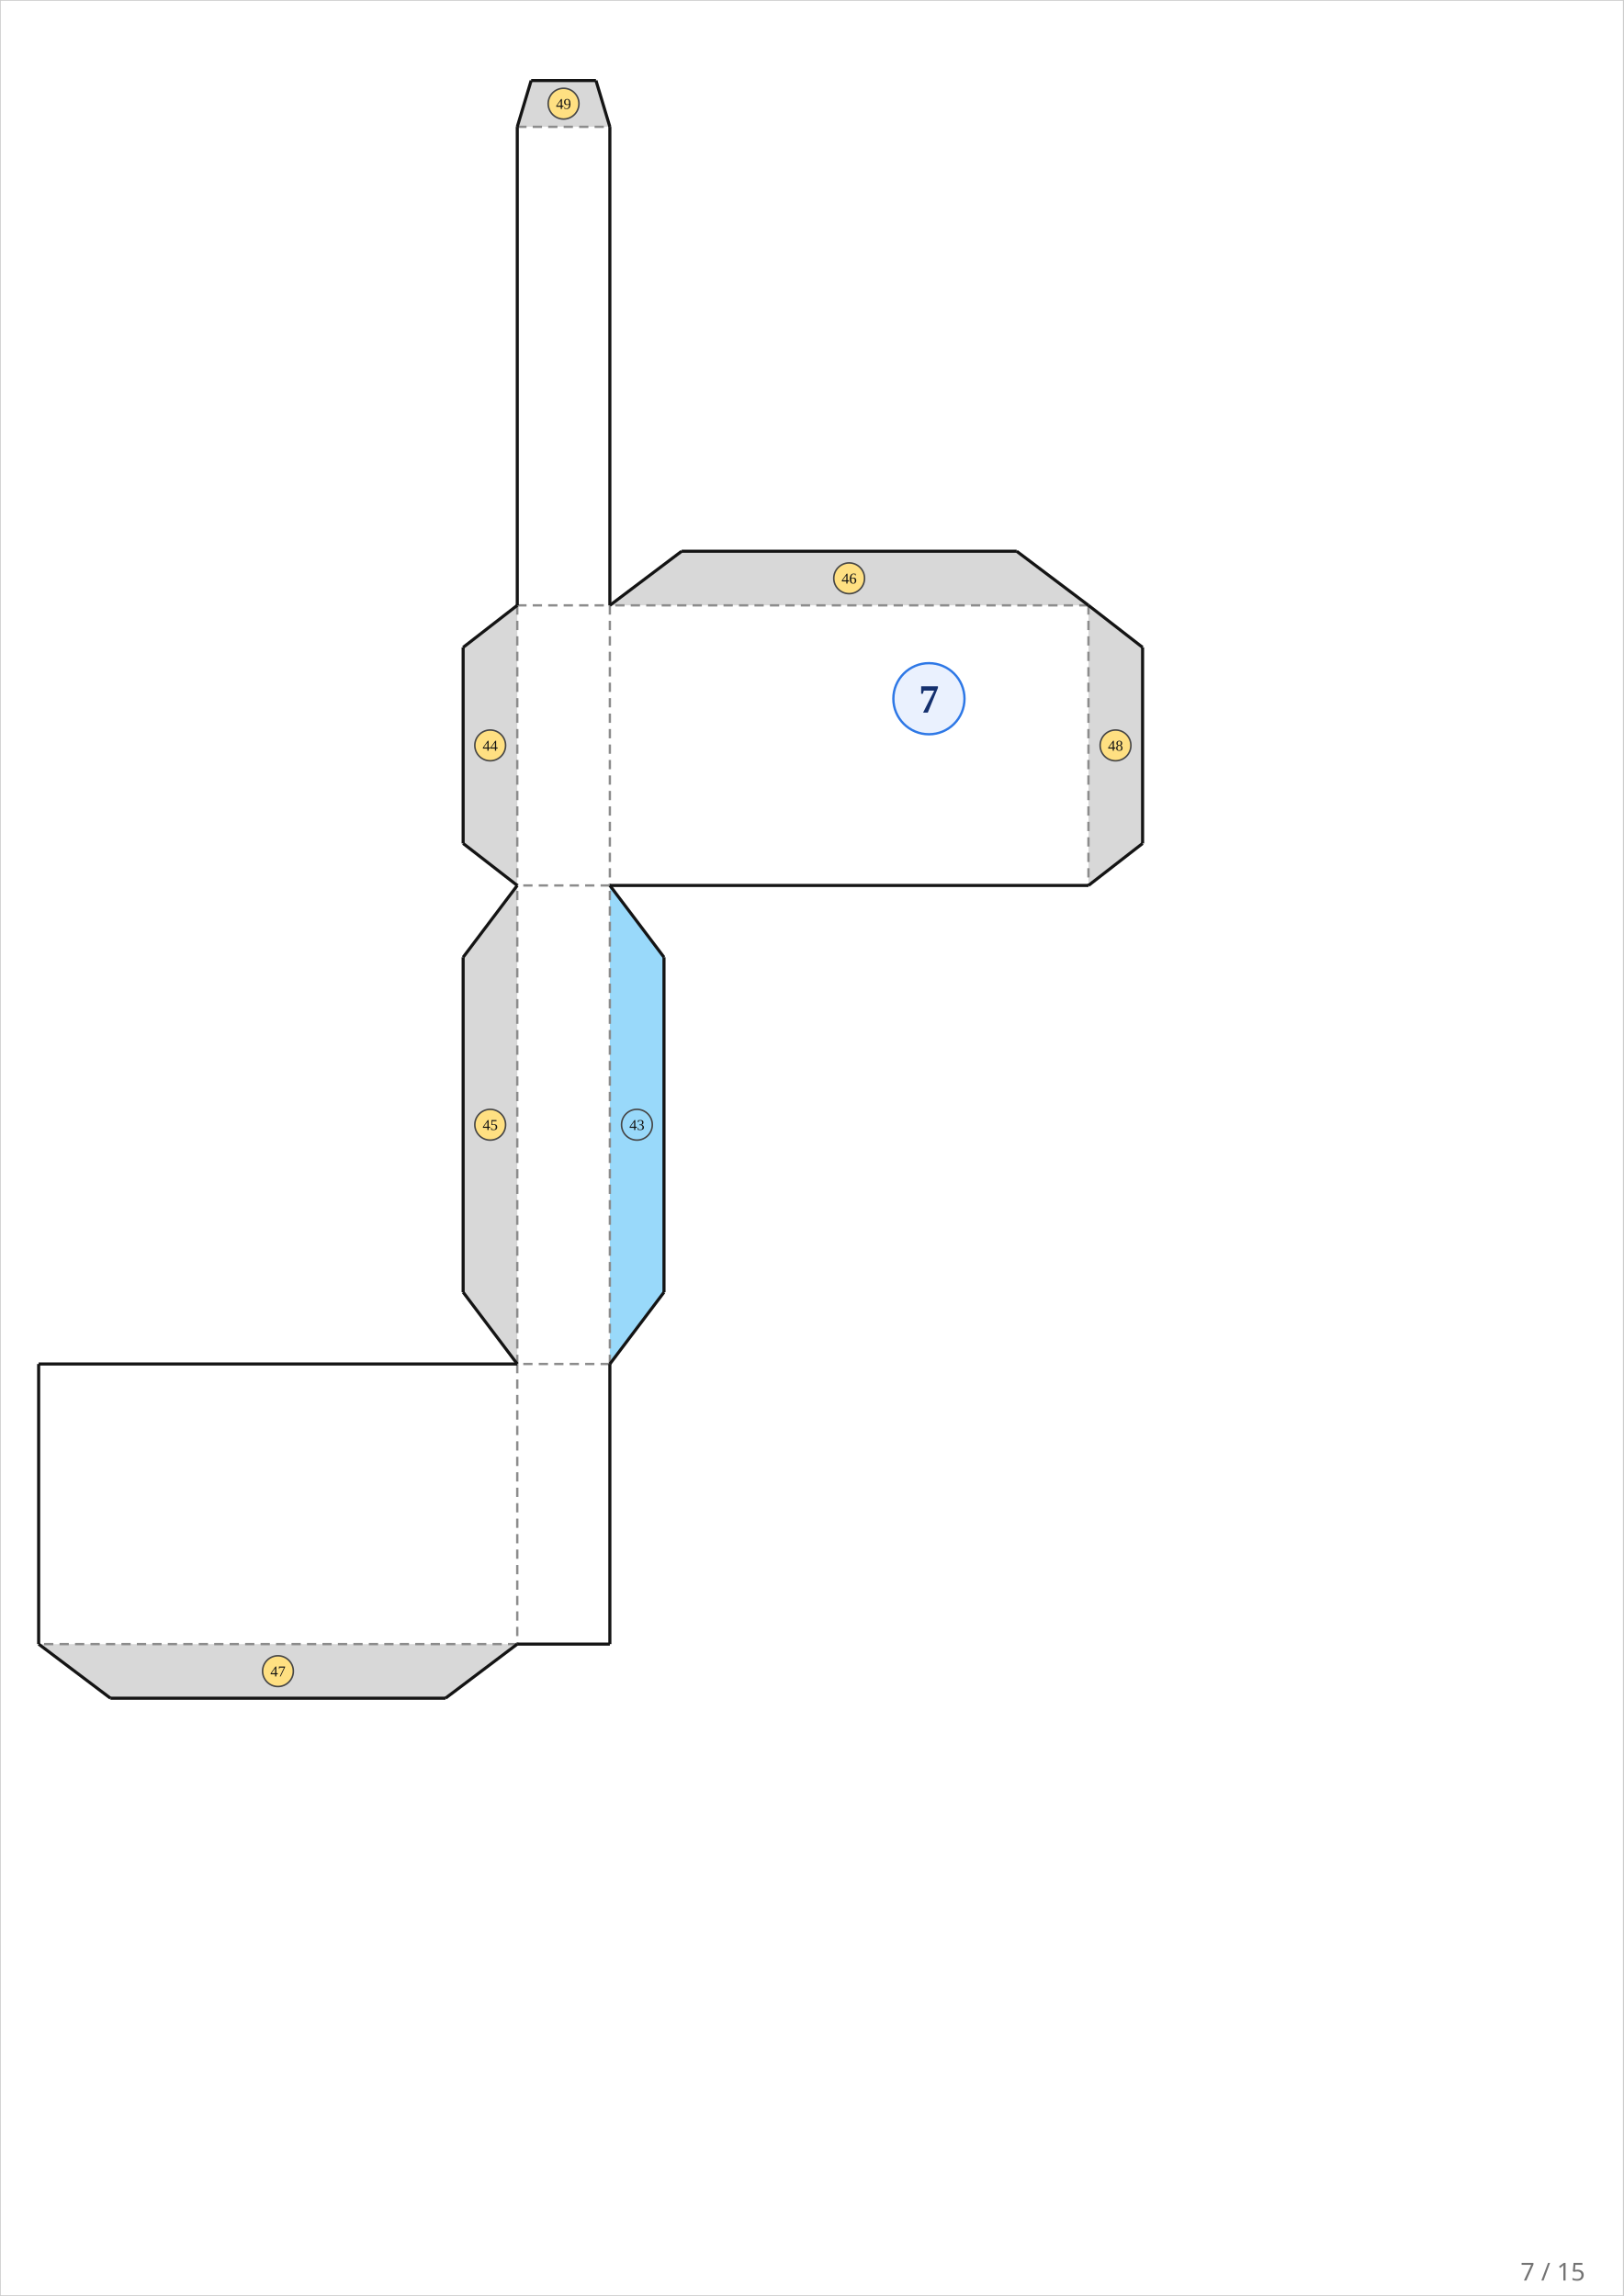
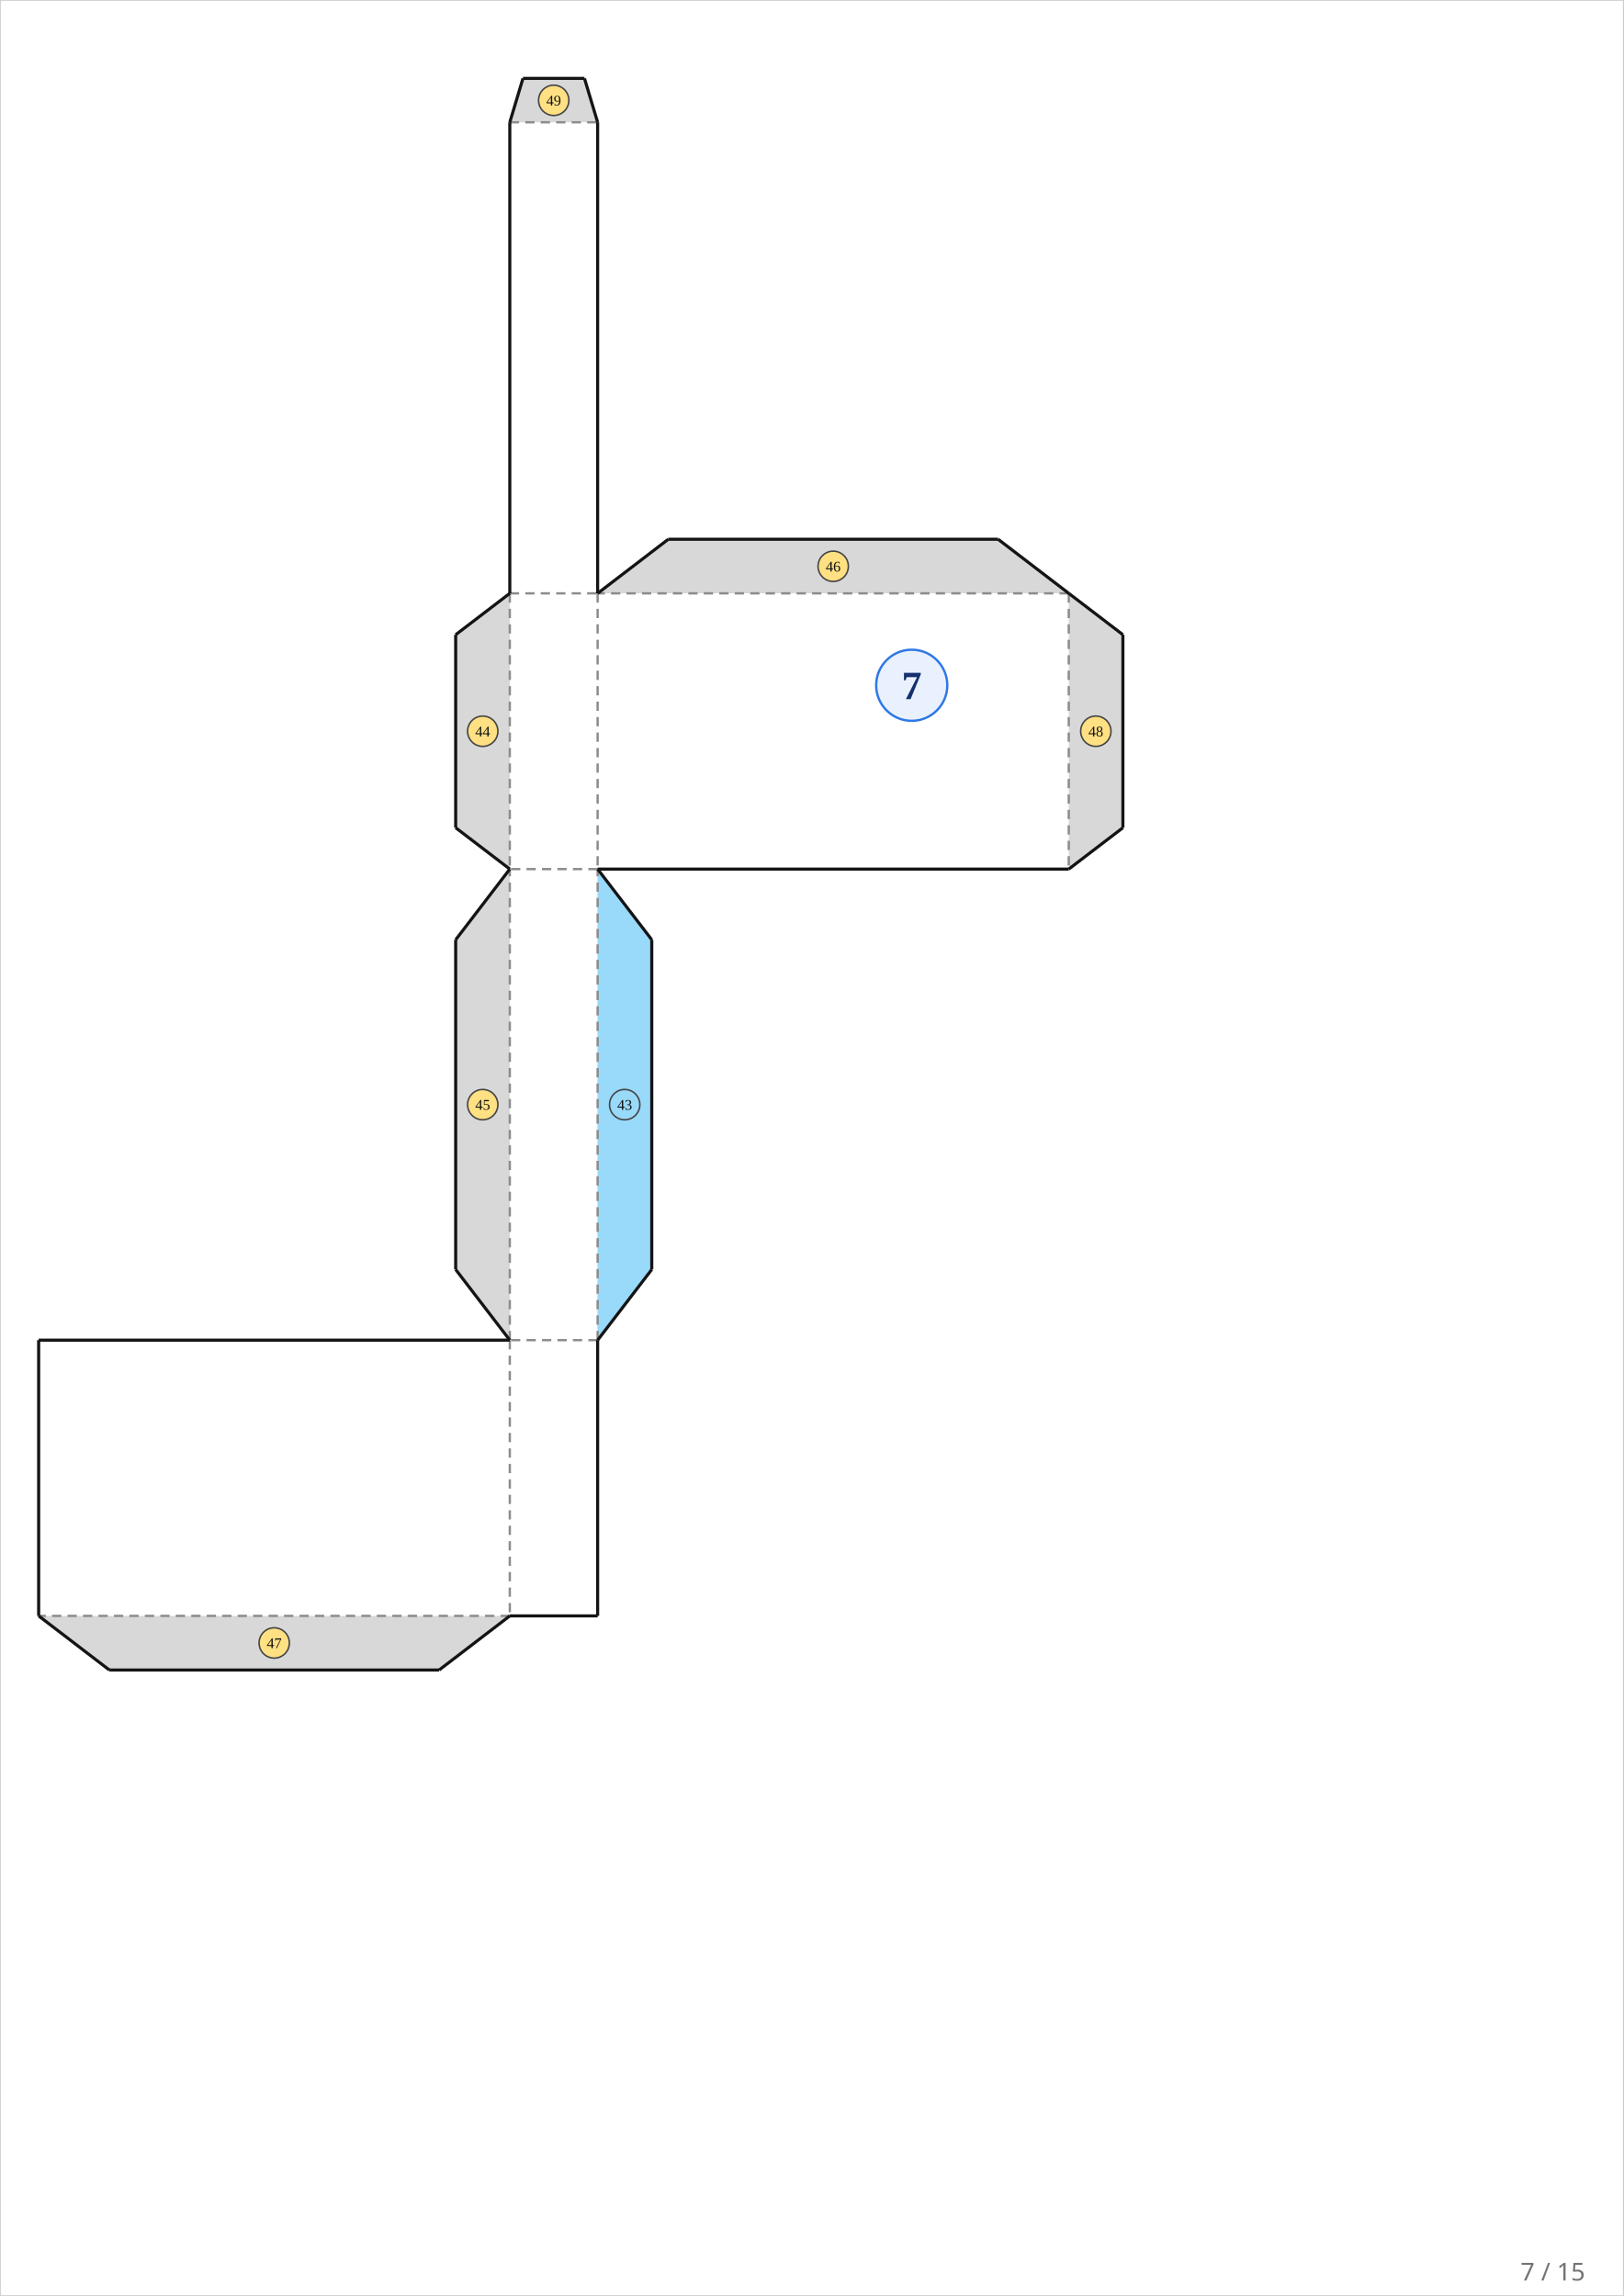
<svg xmlns="http://www.w3.org/2000/svg" width="210.00mm" height="297.00mm" viewBox="0 0 210.00 297.00">
  <rect x="0" y="0" width="210.00" height="297.00" fill="#ffffff" stroke="#cccccc" stroke-width="0.2" />
-   <polygon points="78.876,114.539 85.876,123.824 85.876,167.154 78.876,176.439" fill="rgb(216,216,216)" />
-   <polygon points="66.9,114.539 59.9,109.104 59.9,83.74 66.9,78.305" fill="rgb(216,216,216)" />
-   <polygon points="66.9,114.539 59.9,123.824 59.9,167.154 66.9,176.439" fill="rgb(216,216,216)" />
-   <polygon points="78.876,78.305 88.16,71.305 131.49,71.305 140.775,78.305" fill="rgb(216,216,216)" />
-   <polygon points="5.0,212.673 14.285,219.673 57.615,219.673 66.9,212.673" fill="rgb(216,216,216)" />
-   <polygon points="140.775,114.539 147.775,109.104 147.775,83.74 140.775,78.305" fill="rgb(216,216,216)" />
-   <polygon points="78.876,16.405 77.079,10.418 68.696,10.418 66.9,16.405" fill="rgb(216,216,216)" />
-   <polygon points="78.876,114.539 85.876,123.824 85.876,167.154 78.876,176.439" fill="#99d9fa" />
-   <line x1="78.876" y1="114.539" x2="66.9" y2="114.539" stroke="#8c8c8c" stroke-width="0.3" stroke-dasharray="1.2,0.8" />
-   <line x1="78.876" y1="78.305" x2="78.876" y2="114.539" stroke="#8c8c8c" stroke-width="0.3" stroke-dasharray="1.2,0.8" />
-   <line x1="66.9" y1="78.305" x2="78.876" y2="78.305" stroke="#8c8c8c" stroke-width="0.3" stroke-dasharray="1.2,0.8" />
-   <line x1="78.876" y1="176.439" x2="66.9" y2="176.439" stroke="#8c8c8c" stroke-width="0.3" stroke-dasharray="1.2,0.8" />
-   <line x1="66.9" y1="176.439" x2="66.9" y2="212.673" stroke="#8c8c8c" stroke-width="0.3" stroke-dasharray="1.2,0.8" />
-   <line x1="78.876" y1="176.439" x2="78.876" y2="114.539" stroke="#8c8c8c" stroke-width="0.3" stroke-dasharray="1.2,0.8" />
-   <line x1="66.9" y1="78.305" x2="66.9" y2="114.539" stroke="#8c8c8c" stroke-width="0.3" stroke-dasharray="1.2,0.8" />
-   <line x1="66.9" y1="176.439" x2="66.9" y2="114.539" stroke="#8c8c8c" stroke-width="0.3" stroke-dasharray="1.2,0.8" />
-   <line x1="140.775" y1="78.305" x2="78.876" y2="78.305" stroke="#8c8c8c" stroke-width="0.3" stroke-dasharray="1.2,0.8" />
-   <line x1="66.9" y1="212.673" x2="5.0" y2="212.673" stroke="#8c8c8c" stroke-width="0.3" stroke-dasharray="1.2,0.8" />
-   <line x1="140.775" y1="78.305" x2="140.775" y2="114.539" stroke="#8c8c8c" stroke-width="0.3" stroke-dasharray="1.2,0.8" />
-   <line x1="66.9" y1="16.405" x2="78.876" y2="16.405" stroke="#8c8c8c" stroke-width="0.3" stroke-dasharray="1.2,0.8" />
-   <line x1="140.775" y1="114.539" x2="78.876" y2="114.539" stroke="#141414" stroke-width="0.4" />
-   <line x1="5.0" y1="212.673" x2="5.0" y2="176.439" stroke="#141414" stroke-width="0.4" />
-   <line x1="5.0" y1="176.439" x2="66.9" y2="176.439" stroke="#141414" stroke-width="0.4" />
-   <line x1="78.876" y1="16.405" x2="78.876" y2="78.305" stroke="#141414" stroke-width="0.4" />
-   <line x1="66.9" y1="78.305" x2="66.9" y2="16.405" stroke="#141414" stroke-width="0.4" />
-   <line x1="78.876" y1="176.439" x2="78.876" y2="212.673" stroke="#141414" stroke-width="0.4" />
-   <line x1="78.876" y1="212.673" x2="66.9" y2="212.673" stroke="#141414" stroke-width="0.4" />
-   <line x1="78.876" y1="114.539" x2="85.876" y2="123.824" stroke="#141414" stroke-width="0.4" />
-   <line x1="85.876" y1="123.824" x2="85.876" y2="167.154" stroke="#141414" stroke-width="0.4" />
-   <line x1="85.876" y1="167.154" x2="78.876" y2="176.439" stroke="#141414" stroke-width="0.4" />
-   <line x1="66.9" y1="114.539" x2="59.9" y2="109.104" stroke="#141414" stroke-width="0.4" />
-   <line x1="59.9" y1="109.104" x2="59.9" y2="83.74" stroke="#141414" stroke-width="0.4" />
-   <line x1="59.9" y1="83.74" x2="66.9" y2="78.305" stroke="#141414" stroke-width="0.4" />
-   <line x1="66.9" y1="114.539" x2="59.9" y2="123.824" stroke="#141414" stroke-width="0.4" />
-   <line x1="59.9" y1="123.824" x2="59.9" y2="167.154" stroke="#141414" stroke-width="0.4" />
-   <line x1="59.9" y1="167.154" x2="66.9" y2="176.439" stroke="#141414" stroke-width="0.4" />
-   <line x1="78.876" y1="78.305" x2="88.16" y2="71.305" stroke="#141414" stroke-width="0.4" />
-   <line x1="88.16" y1="71.305" x2="131.49" y2="71.305" stroke="#141414" stroke-width="0.4" />
-   <line x1="131.49" y1="71.305" x2="140.775" y2="78.305" stroke="#141414" stroke-width="0.4" />
-   <line x1="5.0" y1="212.673" x2="14.285" y2="219.673" stroke="#141414" stroke-width="0.4" />
-   <line x1="14.285" y1="219.673" x2="57.615" y2="219.673" stroke="#141414" stroke-width="0.4" />
-   <line x1="57.615" y1="219.673" x2="66.9" y2="212.673" stroke="#141414" stroke-width="0.4" />
-   <line x1="140.775" y1="114.539" x2="147.775" y2="109.104" stroke="#141414" stroke-width="0.4" />
-   <line x1="147.775" y1="109.104" x2="147.775" y2="83.74" stroke="#141414" stroke-width="0.4" />
-   <line x1="147.775" y1="83.74" x2="140.775" y2="78.305" stroke="#141414" stroke-width="0.4" />
-   <line x1="78.876" y1="16.405" x2="77.079" y2="10.418" stroke="#141414" stroke-width="0.4" />
-   <line x1="77.079" y1="10.418" x2="68.696" y2="10.418" stroke="#141414" stroke-width="0.4" />
-   <line x1="68.696" y1="10.418" x2="66.9" y2="16.405" stroke="#141414" stroke-width="0.4" />
-   <circle cx="82.376" cy="145.489" r="1.99" fill="#99d9fa" stroke="#464646" stroke-width="0.2" />
-   <text x="82.376" y="146.17" font-size="1.95" text-anchor="middle" fill="#141414">43</text>
-   <circle cx="63.4" cy="96.422" r="1.99" fill="#ffe082" stroke="#464646" stroke-width="0.2" />
-   <text x="63.4" y="97.11" font-size="1.95" text-anchor="middle" fill="#141414">44</text>
-   <circle cx="63.4" cy="145.489" r="1.99" fill="#ffe082" stroke="#464646" stroke-width="0.2" />
-   <text x="63.4" y="146.17" font-size="1.95" text-anchor="middle" fill="#141414">45</text>
-   <circle cx="109.825" cy="74.805" r="1.99" fill="#ffe082" stroke="#464646" stroke-width="0.2" />
-   <text x="109.825" y="75.49" font-size="1.95" text-anchor="middle" fill="#141414">46</text>
-   <circle cx="35.95" cy="216.173" r="1.99" fill="#ffe082" stroke="#464646" stroke-width="0.2" />
-   <text x="35.95" y="216.86" font-size="1.95" text-anchor="middle" fill="#141414">47</text>
-   <circle cx="144.275" cy="96.422" r="1.99" fill="#ffe082" stroke="#464646" stroke-width="0.2" />
-   <text x="144.275" y="97.11" font-size="1.95" text-anchor="middle" fill="#141414">48</text>
-   <circle cx="72.888" cy="13.411" r="1.99" fill="#ffe082" stroke="#464646" stroke-width="0.2" />
-   <text x="72.888" y="14.09" font-size="1.95" text-anchor="middle" fill="#141414">49</text>
-   <circle cx="120.142" cy="90.383" r="4.60" fill="#eaf1fe" stroke="#2e78e6" stroke-width="0.3" />
-   <text x="120.142" y="92.18" font-size="5.20" text-anchor="middle" fill="#14306e" font-weight="bold">7</text>
+   <polygon points="77.294,112.422 84.294,121.562 84.294,164.216 77.294,173.356" fill="rgb(216,216,216)" />
+   <polygon points="65.934,112.422 58.934,107.072 58.934,82.104 65.934,76.754" fill="rgb(216,216,216)" />
+   <polygon points="65.934,112.422 58.934,121.562 58.934,164.216 65.934,173.356" fill="rgb(216,216,216)" />
+   <polygon points="77.294,76.754 86.435,69.754 129.088,69.754 138.228,76.754" fill="rgb(216,216,216)" />
+   <polygon points="5.0,209.025 14.14,216.025 56.794,216.025 65.934,209.025" fill="rgb(216,216,216)" />
+   <polygon points="138.228,112.422 145.228,107.072 145.228,82.104 138.228,76.754" fill="rgb(216,216,216)" />
+   <polygon points="77.294,15.82 75.59,10.139 67.638,10.139 65.934,15.82" fill="rgb(216,216,216)" />
+   <polygon points="77.294,112.422 84.294,121.562 84.294,164.216 77.294,173.356" fill="#99d9fa" />
+   <line x1="77.294" y1="112.422" x2="65.934" y2="112.422" stroke="#8c8c8c" stroke-width="0.3" stroke-dasharray="1.2,0.8" />
+   <line x1="77.294" y1="76.754" x2="77.294" y2="112.422" stroke="#8c8c8c" stroke-width="0.3" stroke-dasharray="1.2,0.8" />
+   <line x1="65.934" y1="76.754" x2="77.294" y2="76.754" stroke="#8c8c8c" stroke-width="0.3" stroke-dasharray="1.2,0.8" />
+   <line x1="77.294" y1="173.356" x2="65.934" y2="173.356" stroke="#8c8c8c" stroke-width="0.3" stroke-dasharray="1.2,0.8" />
+   <line x1="65.934" y1="173.356" x2="65.934" y2="209.025" stroke="#8c8c8c" stroke-width="0.3" stroke-dasharray="1.2,0.8" />
+   <line x1="77.294" y1="173.356" x2="77.294" y2="112.422" stroke="#8c8c8c" stroke-width="0.3" stroke-dasharray="1.2,0.8" />
+   <line x1="65.934" y1="76.754" x2="65.934" y2="112.422" stroke="#8c8c8c" stroke-width="0.3" stroke-dasharray="1.2,0.8" />
+   <line x1="65.934" y1="173.356" x2="65.934" y2="112.422" stroke="#8c8c8c" stroke-width="0.3" stroke-dasharray="1.2,0.8" />
+   <line x1="138.228" y1="76.754" x2="77.294" y2="76.754" stroke="#8c8c8c" stroke-width="0.3" stroke-dasharray="1.2,0.8" />
+   <line x1="65.934" y1="209.025" x2="5.0" y2="209.025" stroke="#8c8c8c" stroke-width="0.3" stroke-dasharray="1.2,0.8" />
+   <line x1="138.228" y1="76.754" x2="138.228" y2="112.422" stroke="#8c8c8c" stroke-width="0.3" stroke-dasharray="1.2,0.8" />
+   <line x1="65.934" y1="15.82" x2="77.294" y2="15.82" stroke="#8c8c8c" stroke-width="0.3" stroke-dasharray="1.2,0.8" />
+   <line x1="138.228" y1="112.422" x2="77.294" y2="112.422" stroke="#141414" stroke-width="0.4" />
+   <line x1="5.0" y1="209.025" x2="5.0" y2="173.356" stroke="#141414" stroke-width="0.4" />
+   <line x1="5.0" y1="173.356" x2="65.934" y2="173.356" stroke="#141414" stroke-width="0.4" />
+   <line x1="77.294" y1="15.819" x2="77.294" y2="76.754" stroke="#141414" stroke-width="0.4" />
+   <line x1="65.934" y1="76.754" x2="65.934" y2="15.819" stroke="#141414" stroke-width="0.4" />
+   <line x1="77.294" y1="173.356" x2="77.294" y2="209.025" stroke="#141414" stroke-width="0.4" />
+   <line x1="77.294" y1="209.025" x2="65.934" y2="209.025" stroke="#141414" stroke-width="0.4" />
+   <line x1="77.294" y1="112.422" x2="84.294" y2="121.562" stroke="#141414" stroke-width="0.4" />
+   <line x1="84.294" y1="121.562" x2="84.294" y2="164.216" stroke="#141414" stroke-width="0.4" />
+   <line x1="84.294" y1="164.216" x2="77.294" y2="173.356" stroke="#141414" stroke-width="0.4" />
+   <line x1="65.934" y1="112.422" x2="58.934" y2="107.072" stroke="#141414" stroke-width="0.4" />
+   <line x1="58.934" y1="107.072" x2="58.934" y2="82.104" stroke="#141414" stroke-width="0.4" />
+   <line x1="58.934" y1="82.104" x2="65.934" y2="76.754" stroke="#141414" stroke-width="0.4" />
+   <line x1="65.934" y1="112.422" x2="58.934" y2="121.562" stroke="#141414" stroke-width="0.4" />
+   <line x1="58.934" y1="121.562" x2="58.934" y2="164.216" stroke="#141414" stroke-width="0.4" />
+   <line x1="58.934" y1="164.216" x2="65.934" y2="173.356" stroke="#141414" stroke-width="0.4" />
+   <line x1="77.294" y1="76.754" x2="86.435" y2="69.754" stroke="#141414" stroke-width="0.4" />
+   <line x1="86.435" y1="69.754" x2="129.088" y2="69.754" stroke="#141414" stroke-width="0.4" />
+   <line x1="129.088" y1="69.754" x2="138.228" y2="76.754" stroke="#141414" stroke-width="0.4" />
+   <line x1="5.0" y1="209.025" x2="14.14" y2="216.025" stroke="#141414" stroke-width="0.4" />
+   <line x1="14.14" y1="216.025" x2="56.794" y2="216.025" stroke="#141414" stroke-width="0.4" />
+   <line x1="56.794" y1="216.025" x2="65.934" y2="209.025" stroke="#141414" stroke-width="0.4" />
+   <line x1="138.228" y1="112.422" x2="145.228" y2="107.072" stroke="#141414" stroke-width="0.4" />
+   <line x1="145.228" y1="107.072" x2="145.228" y2="82.104" stroke="#141414" stroke-width="0.4" />
+   <line x1="145.228" y1="82.104" x2="138.228" y2="76.754" stroke="#141414" stroke-width="0.4" />
+   <line x1="77.294" y1="15.82" x2="75.59" y2="10.139" stroke="#141414" stroke-width="0.4" />
+   <line x1="75.59" y1="10.139" x2="67.638" y2="10.139" stroke="#141414" stroke-width="0.4" />
+   <line x1="67.638" y1="10.139" x2="65.934" y2="15.82" stroke="#141414" stroke-width="0.4" />
+   <circle cx="80.794" cy="142.889" r="1.96" fill="#99d9fa" stroke="#464646" stroke-width="0.2" />
+   <text x="80.794" y="143.56" font-size="1.92" text-anchor="middle" fill="#141414">43</text>
+   <circle cx="62.434" cy="94.588" r="1.96" fill="#ffe082" stroke="#464646" stroke-width="0.2" />
+   <text x="62.434" y="95.26" font-size="1.92" text-anchor="middle" fill="#141414">44</text>
+   <circle cx="62.434" cy="142.889" r="1.96" fill="#ffe082" stroke="#464646" stroke-width="0.2" />
+   <text x="62.434" y="143.56" font-size="1.92" text-anchor="middle" fill="#141414">45</text>
+   <circle cx="107.762" cy="73.254" r="1.96" fill="#ffe082" stroke="#464646" stroke-width="0.2" />
+   <text x="107.762" y="73.93" font-size="1.92" text-anchor="middle" fill="#141414">46</text>
+   <circle cx="35.467" cy="212.525" r="1.96" fill="#ffe082" stroke="#464646" stroke-width="0.2" />
+   <text x="35.467" y="213.20" font-size="1.92" text-anchor="middle" fill="#141414">47</text>
+   <circle cx="141.728" cy="94.588" r="1.96" fill="#ffe082" stroke="#464646" stroke-width="0.2" />
+   <text x="141.728" y="95.26" font-size="1.92" text-anchor="middle" fill="#141414">48</text>
+   <circle cx="71.614" cy="12.979" r="1.96" fill="#ffe082" stroke="#464646" stroke-width="0.2" />
+   <text x="71.614" y="13.65" font-size="1.92" text-anchor="middle" fill="#141414">49</text>
+   <circle cx="117.917" cy="88.643" r="4.60" fill="#eaf1fe" stroke="#2e78e6" stroke-width="0.3" />
+   <text x="117.917" y="90.44" font-size="5.20" text-anchor="middle" fill="#14306e" font-weight="bold">7</text>
  <text x="205.0" y="295.0" font-size="3.2" text-anchor="end" fill="#737373" font-family="sans-serif">7 / 15</text>
</svg>
